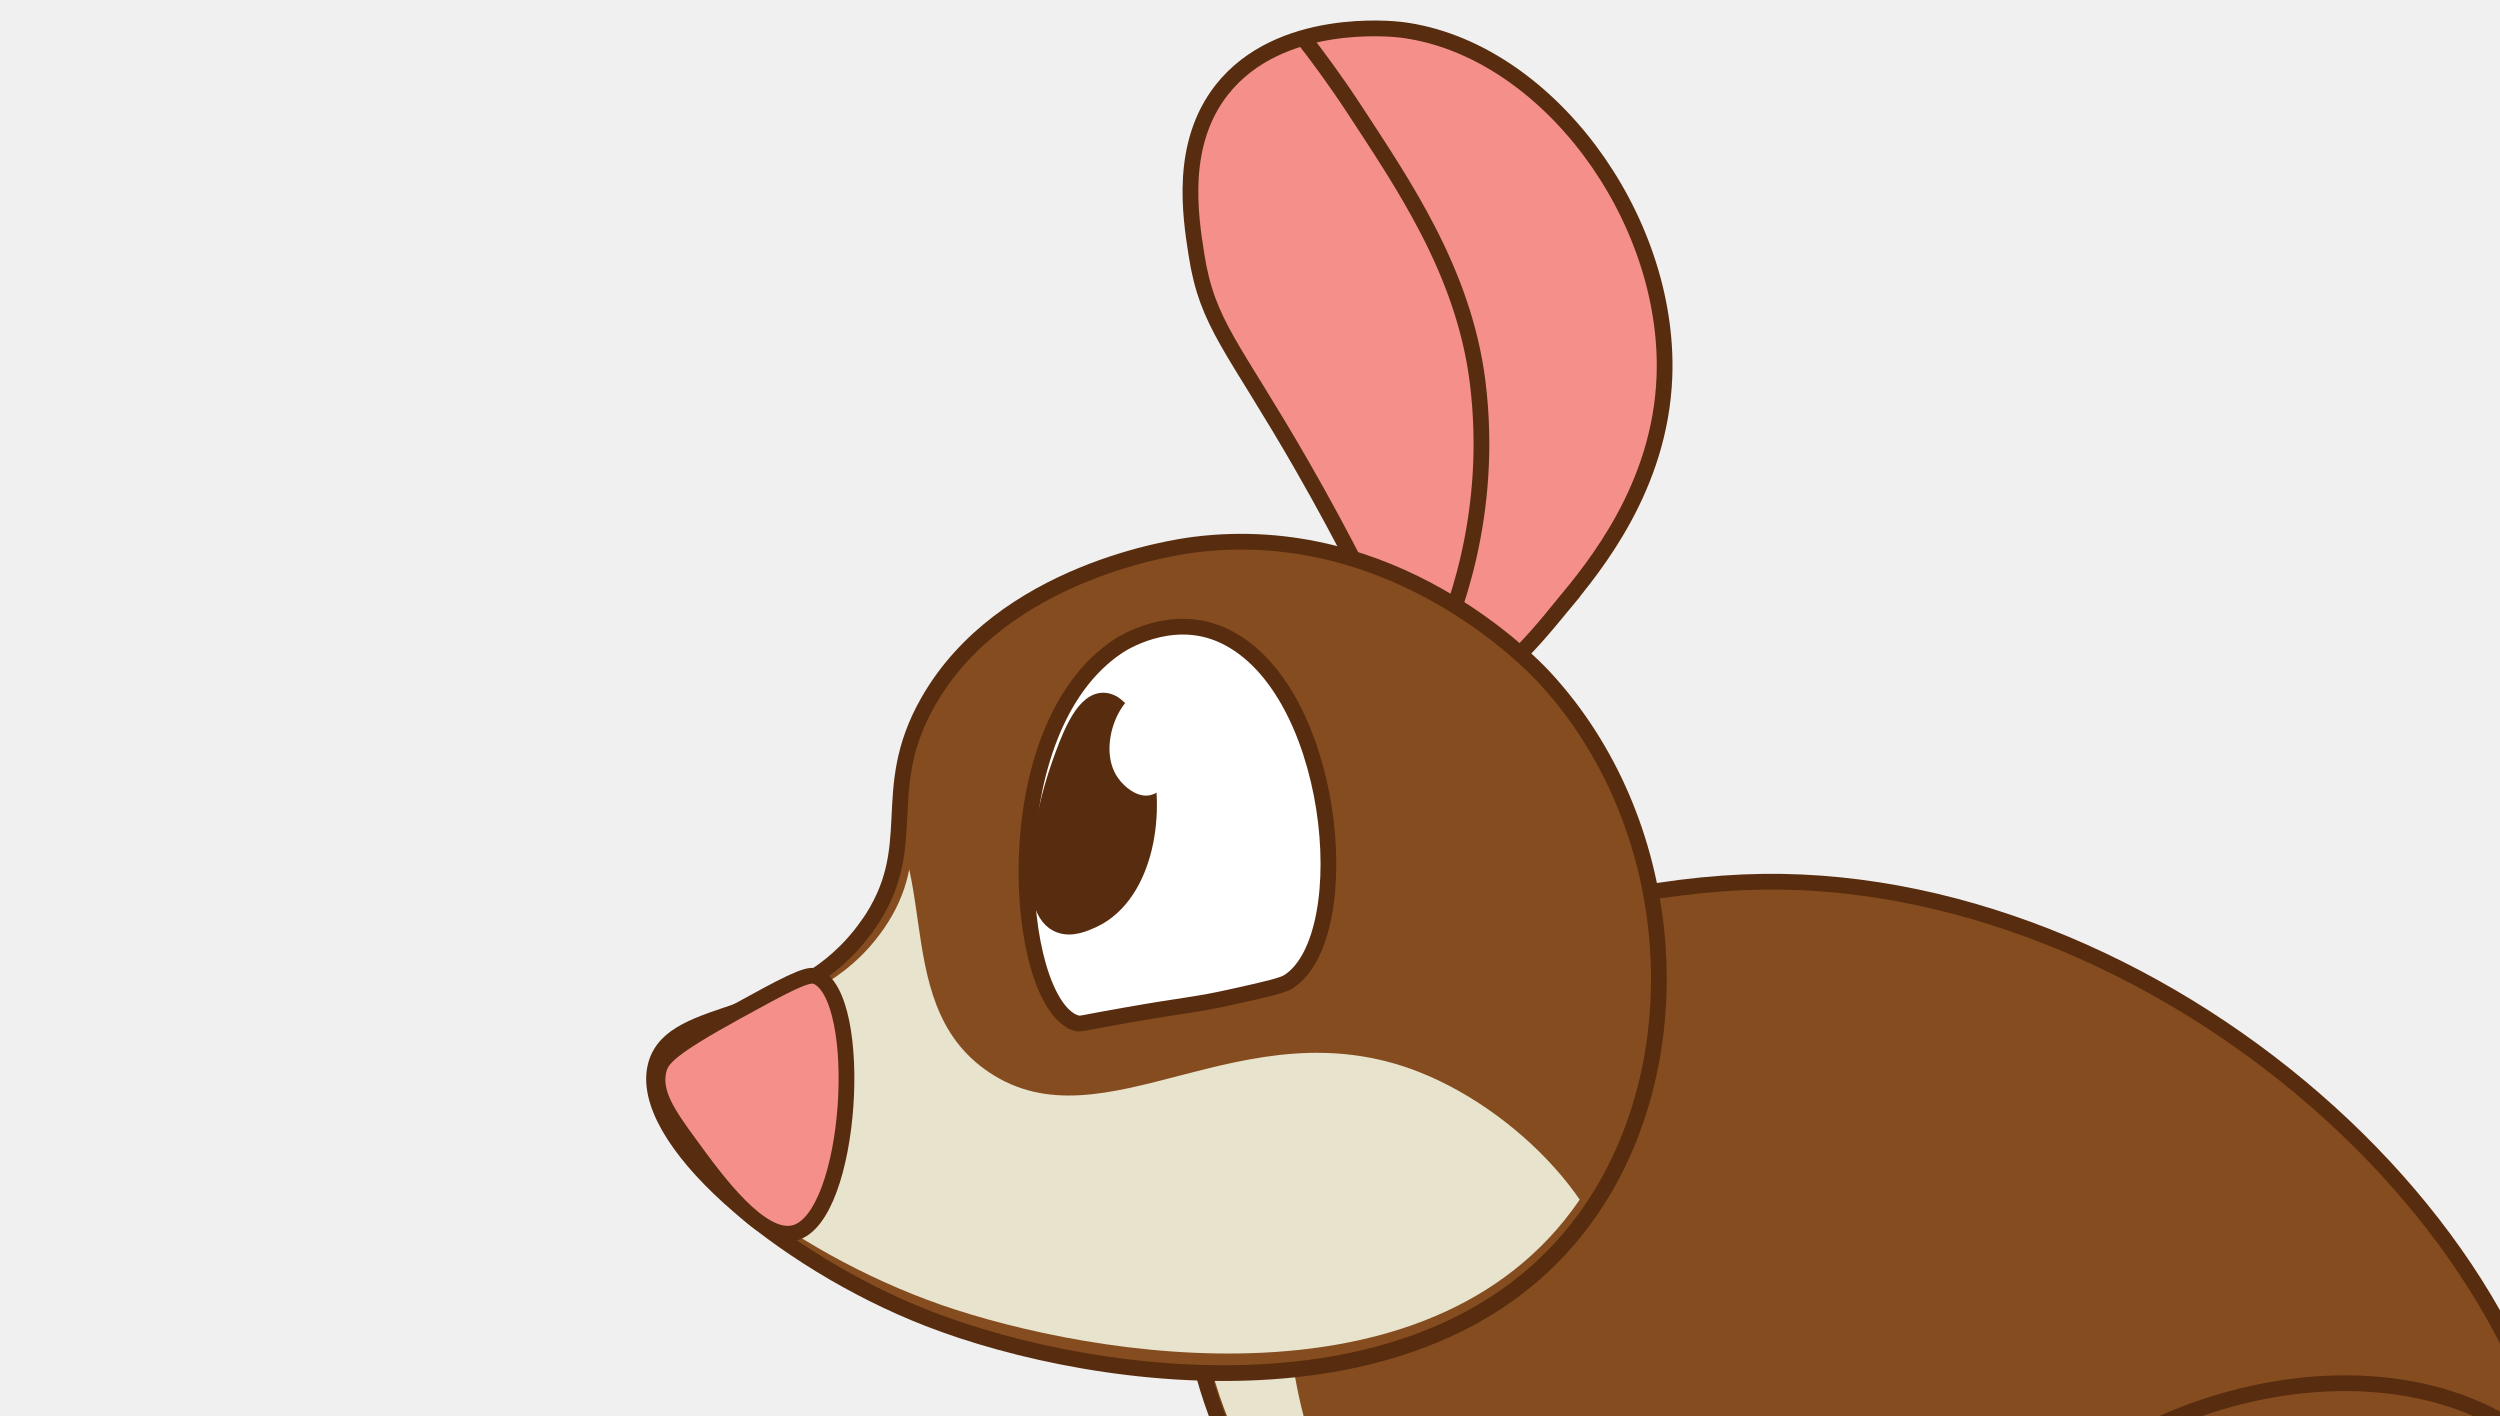
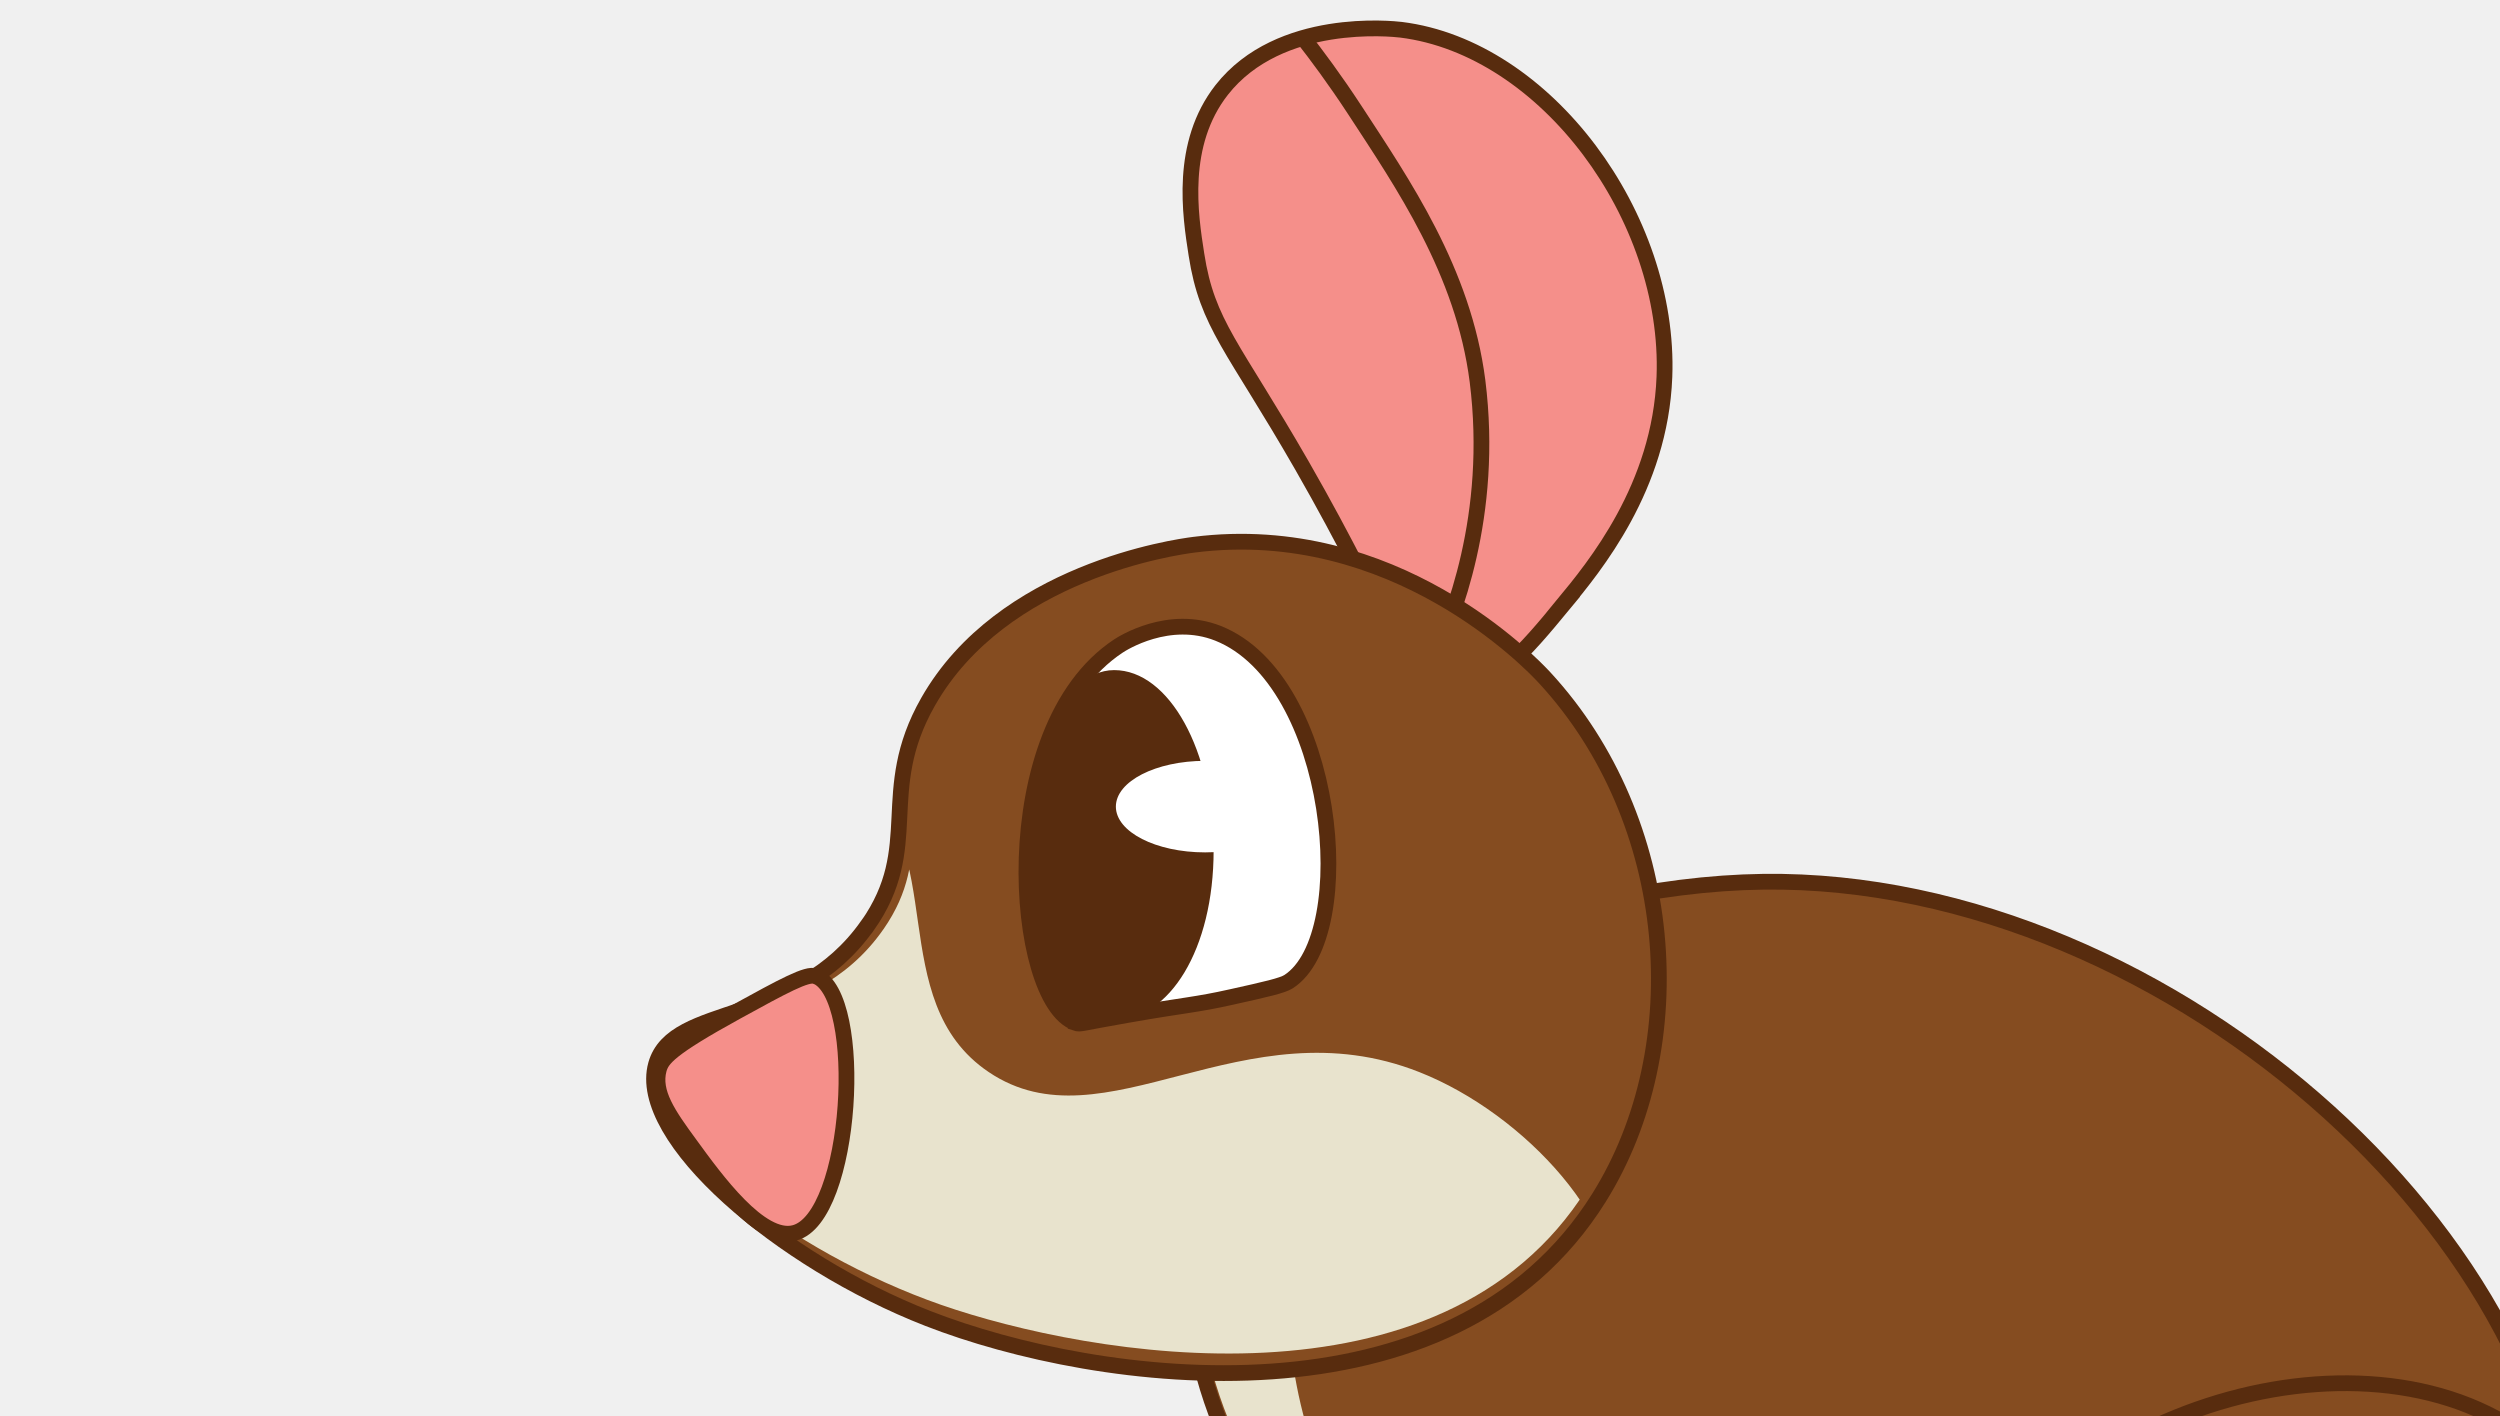
- <svg xmlns="http://www.w3.org/2000/svg" id="AnimalsOld" viewBox="0 0 189 107">
+ <svg xmlns="http://www.w3.org/2000/svg" id="Mouse" viewBox="0 0 189 107">
  <defs>
    <style>
      .cls-1, .cls-2 {
        fill: #fff;
      }

      .cls-3 {
-         fill: #582c0e;
        stroke-width: 1.82px;
      }

      .cls-3, .cls-4, .cls-5, .cls-2, .cls-6 {
        stroke: #582c0e;
        stroke-miterlimit: 10;
+       }
+ 
+       .cls-3, .cls-7 {
+         fill: #582c0e;
      }

      .cls-4 {
        fill: #f58f8a;
      }

      .cls-4, .cls-5, .cls-2, .cls-6 {
        stroke-width: 1.19px;
      }

-       .cls-7 {
+       .cls-8 {
        fill: #e8e3cd;
      }

-       .cls-8 {
+       .cls-9 {
        clip-path: url(#clippath-1);
      }

-       .cls-9 {
+       .cls-10 {
        clip-path: url(#clippath);
      }

-       .cls-10, .cls-6 {
+       .cls-11, .cls-6 {
        fill: none;
      }

      .cls-5 {
        fill: #854c20;
      }
    </style>
    <clipPath id="clippath">
-       <path class="cls-10" d="m133.66,66.66c30.8-.4,62.46,28.35,60.37,54.41-.84,10.48-7.4,23.96-19.42,29.16-9.74,4.21-19.52,1.47-23.66.3-12.39-3.48-12.86-9.51-31.55-20.44-12.09-7.08-14.52-6.1-19.42-11.42-5.77-6.28-11.17-17.21-8.8-27.35,3.84-16.44,26.64-24.44,42.47-24.64h.01Z" />
+       <path class="cls-11" d="m133.66,66.66c30.8-.4,62.46,28.35,60.37,54.41-.84,10.48-7.4,23.96-19.42,29.16-9.74,4.21-19.52,1.47-23.66.3-12.39-3.48-12.86-9.51-31.55-20.44-12.09-7.08-14.52-6.1-19.42-11.42-5.77-6.28-11.17-17.21-8.8-27.35,3.84-16.44,26.64-24.44,42.47-24.64h.01Z" />
    </clipPath>
    <clipPath id="clippath-1">
-       <path class="cls-10" d="m66.79,70.25c3.99-5.75.61-9.52,4.39-16.15,5.37-9.42,17.97-11.18,19.33-11.36,14.52-1.83,24.52,8.56,25.48,9.61,9.55,10.28,10.84,26.6,3.95,37.56-10.93,17.4-37.64,12.61-48.78,8.74-11.51-4.01-22.64-12.76-21.31-17.89,1.18-4.6,11.39-2.53,16.93-10.5h.01Z" />
+       <path class="cls-11" d="m66.79,70.25c3.99-5.75.61-9.52,4.39-16.15,5.37-9.42,17.97-11.18,19.33-11.36,14.52-1.83,24.52,8.56,25.48,9.61,9.55,10.28,10.84,26.6,3.95,37.56-10.93,17.4-37.64,12.61-48.78,8.74-11.51-4.01-22.64-12.76-21.31-17.89,1.18-4.6,11.39-2.53,16.93-10.5h.01Z" />
    </clipPath>
  </defs>
-   <g id="Tail">
-     <path class="cls-4" d="m183.55,129.88c5.38-5.01,11.92-.15,21.68-3.83,7.19-2.7,14.01-9.26,15.94-16.58,2.17-8.23-2.57-12.54-9.25-28.06-4.21-9.8-9.56-25-6.69-41.45,1.18-6.77,3.52-20.17,14.67-25.5,7.97-3.81,19.42-3,26.46,4.15,10.06,10.22,4.82,27.05,3.83,27.1-.96.05,1.38-16.18-7.97-22.96-5.76-4.18-15.16-4.2-21.04,0-11.68,8.35-7.06,31.71-5.96,37.22,5.22,26.38,21.18,33.36,19.28,54.96-.76,8.71-3.89,13.59-5.36,15.58-5.5,7.49-13.51,9.72-21.04,12.12-4.06,1.28-22.87,7.27-27.42.32-2.24-3.43-.72-9.72,2.87-13.08h0Z" />
-   </g>
-   <g id="Body">
-     <path class="cls-5" d="m133.29,66.66c30.99-.41,62.84,28.58,60.74,54.86-.85,10.56-7.44,24.16-19.53,29.39-9.8,4.25-19.63,1.48-23.81.3-12.46-3.52-12.94-9.59-31.75-20.6-12.17-7.13-14.61-6.15-19.53-11.52-5.81-6.34-11.23-17.36-8.85-27.58,3.86-16.57,26.8-24.64,42.73-24.85h0Z" />
-     <g class="cls-9">
-       <path class="cls-7" d="m92.81,82.75c7.84,3.13-.5,25.17,12.81,35.76,5.06,4.03,7.6,1.91,21.07,6.06,4.16,1.28,31.56,9.75,31.44,19.4-.09,7.55-17.03,12.74-18.01,13.03-23.96,7.12-46.26-8.91-49.75-11.52-7.68-5.71-24.58-18.26-22.89-35.76,1.56-16.15,18.31-29.77,25.33-26.97h0Z" />
+   <g>
+     <g id="Tail">
+       <path class="cls-4" d="m183.55,129.88c5.38-5.01,11.92-.15,21.68-3.83,7.19-2.7,14.01-9.26,15.94-16.58,2.17-8.23-2.57-12.54-9.25-28.06-4.21-9.8-9.56-25-6.69-41.45,1.18-6.77,3.52-20.17,14.67-25.5,7.97-3.81,19.42-3,26.46,4.15,10.06,10.22,4.82,27.05,3.83,27.1-.96.05,1.38-16.18-7.97-22.96-5.76-4.18-15.16-4.2-21.04,0-11.68,8.35-7.06,31.71-5.96,37.22,5.22,26.38,21.18,33.36,19.28,54.96-.76,8.71-3.89,13.59-5.36,15.58-5.5,7.49-13.51,9.72-21.04,12.12-4.06,1.28-22.87,7.27-27.42.32-2.24-3.43-.72-9.72,2.87-13.08h0Z" />
+     </g>
+     <g id="Body">
+       <path class="cls-5" d="m133.29,66.66c30.99-.41,62.84,28.58,60.74,54.86-.85,10.56-7.44,24.16-19.53,29.39-9.8,4.25-19.63,1.48-23.81.3-12.46-3.52-12.94-9.59-31.75-20.6-12.17-7.13-14.61-6.15-19.53-11.52-5.81-6.34-11.23-17.36-8.85-27.58,3.86-16.57,26.8-24.64,42.73-24.85h0Z" />
+       <g class="cls-10">
+         <path class="cls-8" d="m92.81,82.75c7.84,3.13-.5,25.17,12.81,35.76,5.06,4.03,7.6,1.91,21.07,6.06,4.16,1.28,31.56,9.75,31.44,19.4-.09,7.55-17.03,12.74-18.01,13.03-23.96,7.12-46.26-8.91-49.75-11.52-7.68-5.71-24.58-18.26-22.89-35.76,1.56-16.15,18.31-29.77,25.33-26.97h0Z" />
+       </g>
+     </g>
+     <g id="Ear">
+       <path class="cls-4" d="m118.18,45.7c2.38-2.88,7.33-8.87,7.65-17.21.46-12.09-8.95-24.87-19.91-26.24-.61-.07-9.19-1.02-13.56,4.55-3.2,4.09-2.38,9.44-1.91,12.44.82,5.3,2.79,6.93,7.97,15.94,6.97,12.14,7.63,16.58,11.16,16.9,3.1.27,5.72-2.88,8.61-6.38h-.01Z" />
+       <path class="cls-6" d="m108.33,49.93c1.47-3.1,4.65-10.94,3.37-21.12-1.06-8.31-5.68-14.97-9.27-20.48-1.53-2.34-2.93-4.21-3.91-5.46" />
+     </g>
+     <g id="Head">
+       <path class="cls-5" d="m65.59,69.97c4.21-6,.67-10.05,4.57-16.91,5.6-9.86,18.7-11.7,20.11-11.88,15.11-1.92,25.5,8.96,26.51,10.06,9.93,10.76,11.28,27.83,4.11,39.3-11.14,17.86-37.91,14.14-50.73,9.14-11.19-4.36-22.1-13.69-20.57-19.2,1.31-4.69,10.57-2.8,15.99-10.51Z" />
+       <g class="cls-9">
+         <path class="cls-8" d="m64.67,59.05c7.25,4.69,2.03,16.58,10.08,22,8.75,5.9,19.21-5.27,32.55,0,7.97,3.14,15.88,11.73,14.67,18.34-2.46,13.35-43.44,25.05-71.97,9.62-2.77-1.5-24.93-13.47-22.92-29.34,2.04-16.12,27.86-26.92,37.59-20.63h0Z" />
+       </g>
+       <path class="cls-4" d="m61.64,73.8c-.62-.24-2.42.74-5.97,2.69-5.1,2.8-5.63,3.55-5.86,4.35-.47,1.75.71,3.43,2.36,5.68,1.92,2.64,5.32,7.34,7.88,6.69,4.4-1.11,5.38-17.95,1.61-19.42h-.01Z" />
+     </g>
+     <g id="Eye">
+       <path class="cls-2" d="m81.32,77.34c.35.12.36.01,3.94-.61,4.31-.76,5.14-.75,7.85-1.36,2.57-.57,3.85-.86,4.31-1.16,5.37-3.47,3.53-22.8-5.33-26.33-3.73-1.48-7.24.76-7.54.96-9.52,6.29-7.9,26.9-3.23,28.49Z" />
+       <g id="Layer_9" data-name="Layer 9">
+         <path class="cls-3" d="m82.58,69.22c3.73-1.81,4.76-7.95,3.4-12.29-.17-.55-1.13-3.63-2.56-3.65-1.38-.02-2.43,2.94-3.05,4.7-1.37,3.9-2.56,10.46-.3,11.59.87.44,1.94-.09,2.51-.35Z" />
+       </g>
+     </g>
+     <g id="Leg">
+       <path class="cls-5" d="m147.51,123.5c6.21-16.69,31-24.36,43.68-14.67,6.67,5.09,9.21,14.4,8.29,22-1.61,13.25-13.56,19.69-17.85,22-4.47,2.42-13.25,7.15-21.68,3.83-12.2-4.81-16.68-21.76-12.44-33.16Z" />
    </g>
  </g>
-   <g id="Ear">
-     <path class="cls-4" d="m118.18,45.7c2.38-2.88,7.33-8.87,7.65-17.21.46-12.09-8.95-24.87-19.91-26.24-.61-.07-9.19-1.02-13.56,4.55-3.2,4.09-2.38,9.44-1.91,12.44.82,5.3,2.79,6.93,7.97,15.94,6.97,12.14,7.63,16.58,11.16,16.9,3.1.27,5.72-2.88,8.61-6.38h-.01Z" />
-     <path class="cls-6" d="m108.33,49.93c1.47-3.1,4.65-10.94,3.37-21.12-1.06-8.31-5.68-14.97-9.27-20.48-1.53-2.34-2.93-4.21-3.91-5.46" />
-   </g>
-   <g id="Head">
-     <path class="cls-5" d="m65.59,69.97c4.21-6,.67-10.05,4.57-16.91,5.6-9.86,18.7-11.7,20.11-11.88,15.11-1.92,25.5,8.96,26.51,10.06,9.93,10.76,11.28,27.83,4.11,39.3-11.14,17.86-37.91,14.14-50.73,9.14-11.19-4.36-22.1-13.69-20.57-19.2,1.31-4.69,10.57-2.8,15.99-10.51Z" />
-     <g class="cls-8">
-       <path class="cls-7" d="m64.67,59.05c7.25,4.69,2.03,16.58,10.08,22,8.75,5.9,19.21-5.27,32.55,0,7.97,3.14,15.88,11.73,14.67,18.34-2.46,13.35-43.44,25.05-71.97,9.62-2.77-1.5-24.93-13.47-22.92-29.34,2.04-16.12,27.86-26.92,37.59-20.63h0Z" />
-     </g>
-     <path class="cls-4" d="m61.64,73.8c-.62-.24-2.42.74-5.97,2.69-5.1,2.8-5.63,3.55-5.86,4.35-.47,1.75.71,3.43,2.36,5.68,1.92,2.64,5.32,7.34,7.88,6.69,4.4-1.11,5.38-17.95,1.61-19.42h-.01Z" />
-   </g>
-   <g id="Eye">
-     <path class="cls-2" d="m81.32,77.34c.35.12.36.01,3.94-.61,4.31-.76,5.14-.75,7.85-1.36,2.57-.57,3.85-.86,4.31-1.16,5.37-3.47,3.53-22.8-5.33-26.33-3.73-1.48-7.24.76-7.54.96-9.52,6.29-7.9,26.9-3.23,28.49Z" />
-     <g id="Layer_9" data-name="Layer 9">
-       <path class="cls-3" d="m82.58,69.22c3.73-1.81,4.76-7.95,3.4-12.29-.17-.55-1.13-3.63-2.56-3.65-1.38-.02-2.43,2.94-3.05,4.7-1.37,3.9-2.56,10.46-.3,11.59.87.44,1.94-.09,2.51-.35Z" />
-       <path class="cls-1" d="m88.68,52.88c1.86,1.93.3,6.84-1.75,7.24-.98.2-1.98-.67-2.44-1.35-1.53-2.23.05-6.26,2.09-6.64.79-.15,1.61.24,2.09.75h0Z" />
-     </g>
-   </g>
-   <g id="Leg">
-     <path class="cls-5" d="m147.51,123.5c6.21-16.69,31-24.36,43.68-14.67,6.67,5.09,9.21,14.4,8.29,22-1.61,13.25-13.56,19.69-17.85,22-4.47,2.42-13.25,7.15-21.68,3.83-12.2-4.81-16.68-21.76-12.44-33.16Z" />
-   </g>
+   <path class="cls-7" d="m77.51,65.56c0,7.52,2.23,13.05,6.72,11.54,4.15,0,7.52-5.3,7.52-12.82s-3.37-13.62-7.52-13.62-6.72,7.38-6.72,14.9Z" />
+   <ellipse class="cls-1" cx="91.11" cy="60.98" rx="6.75" ry="3.46" />
</svg>
